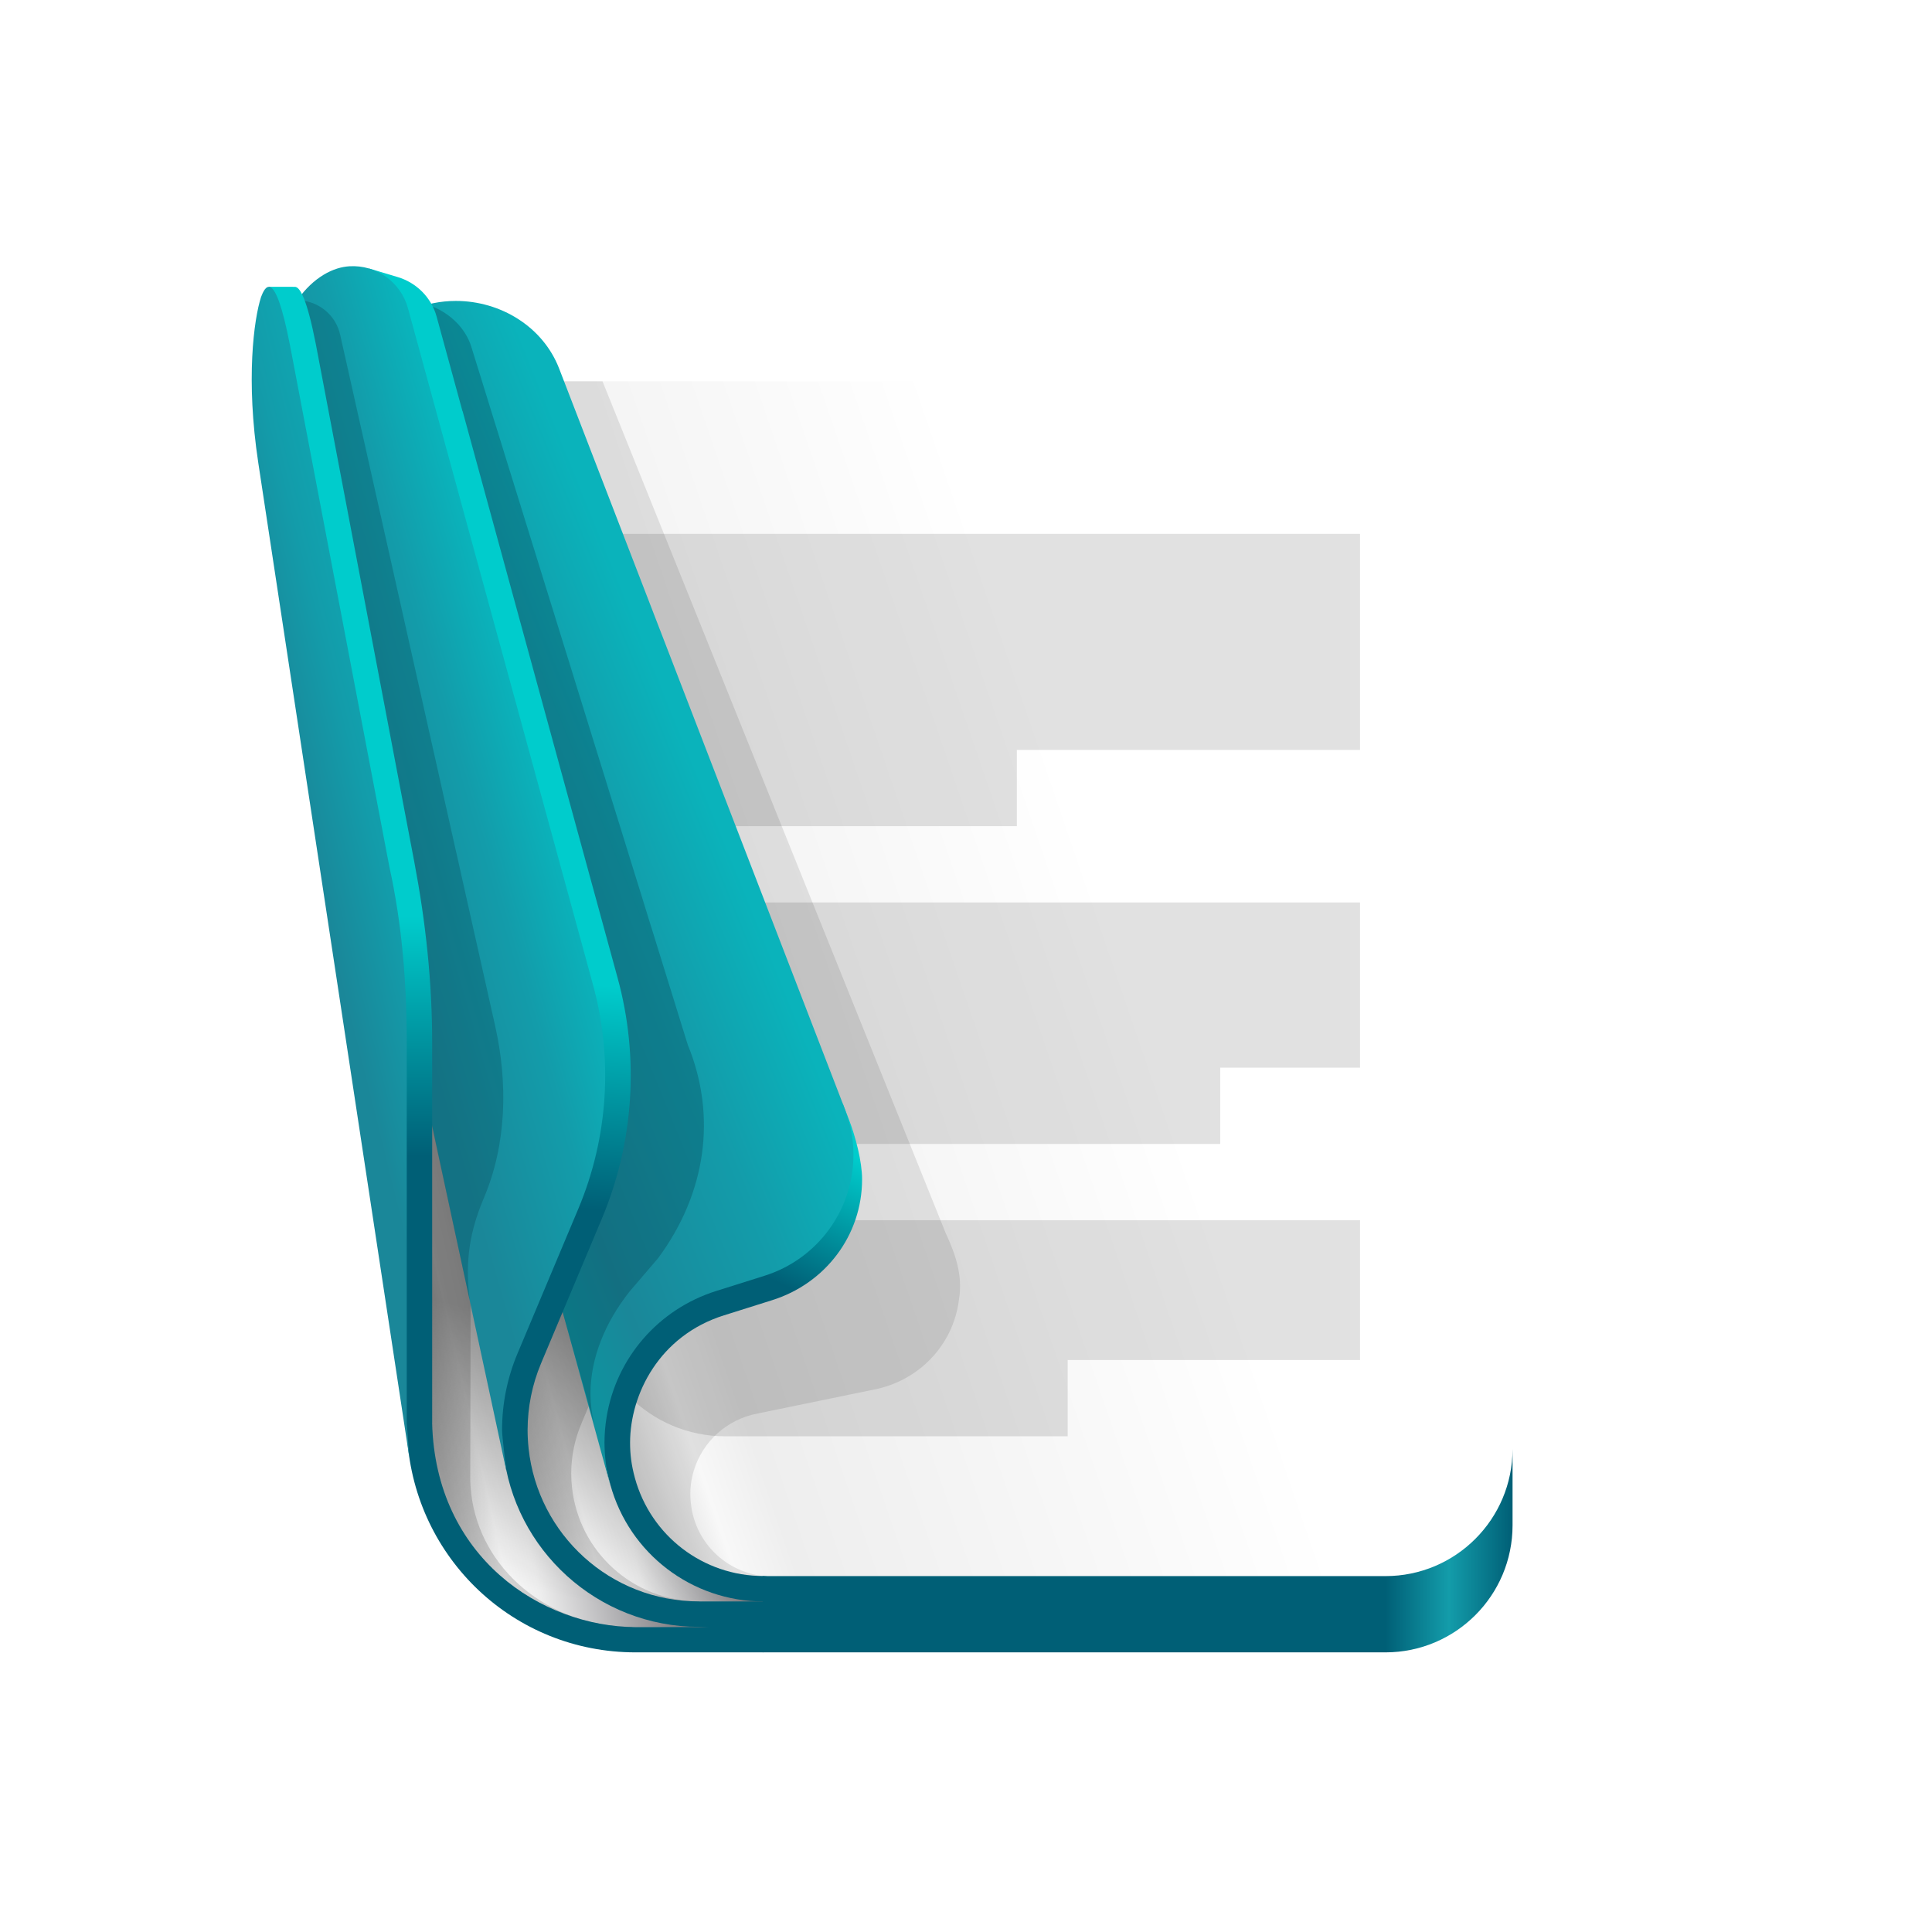
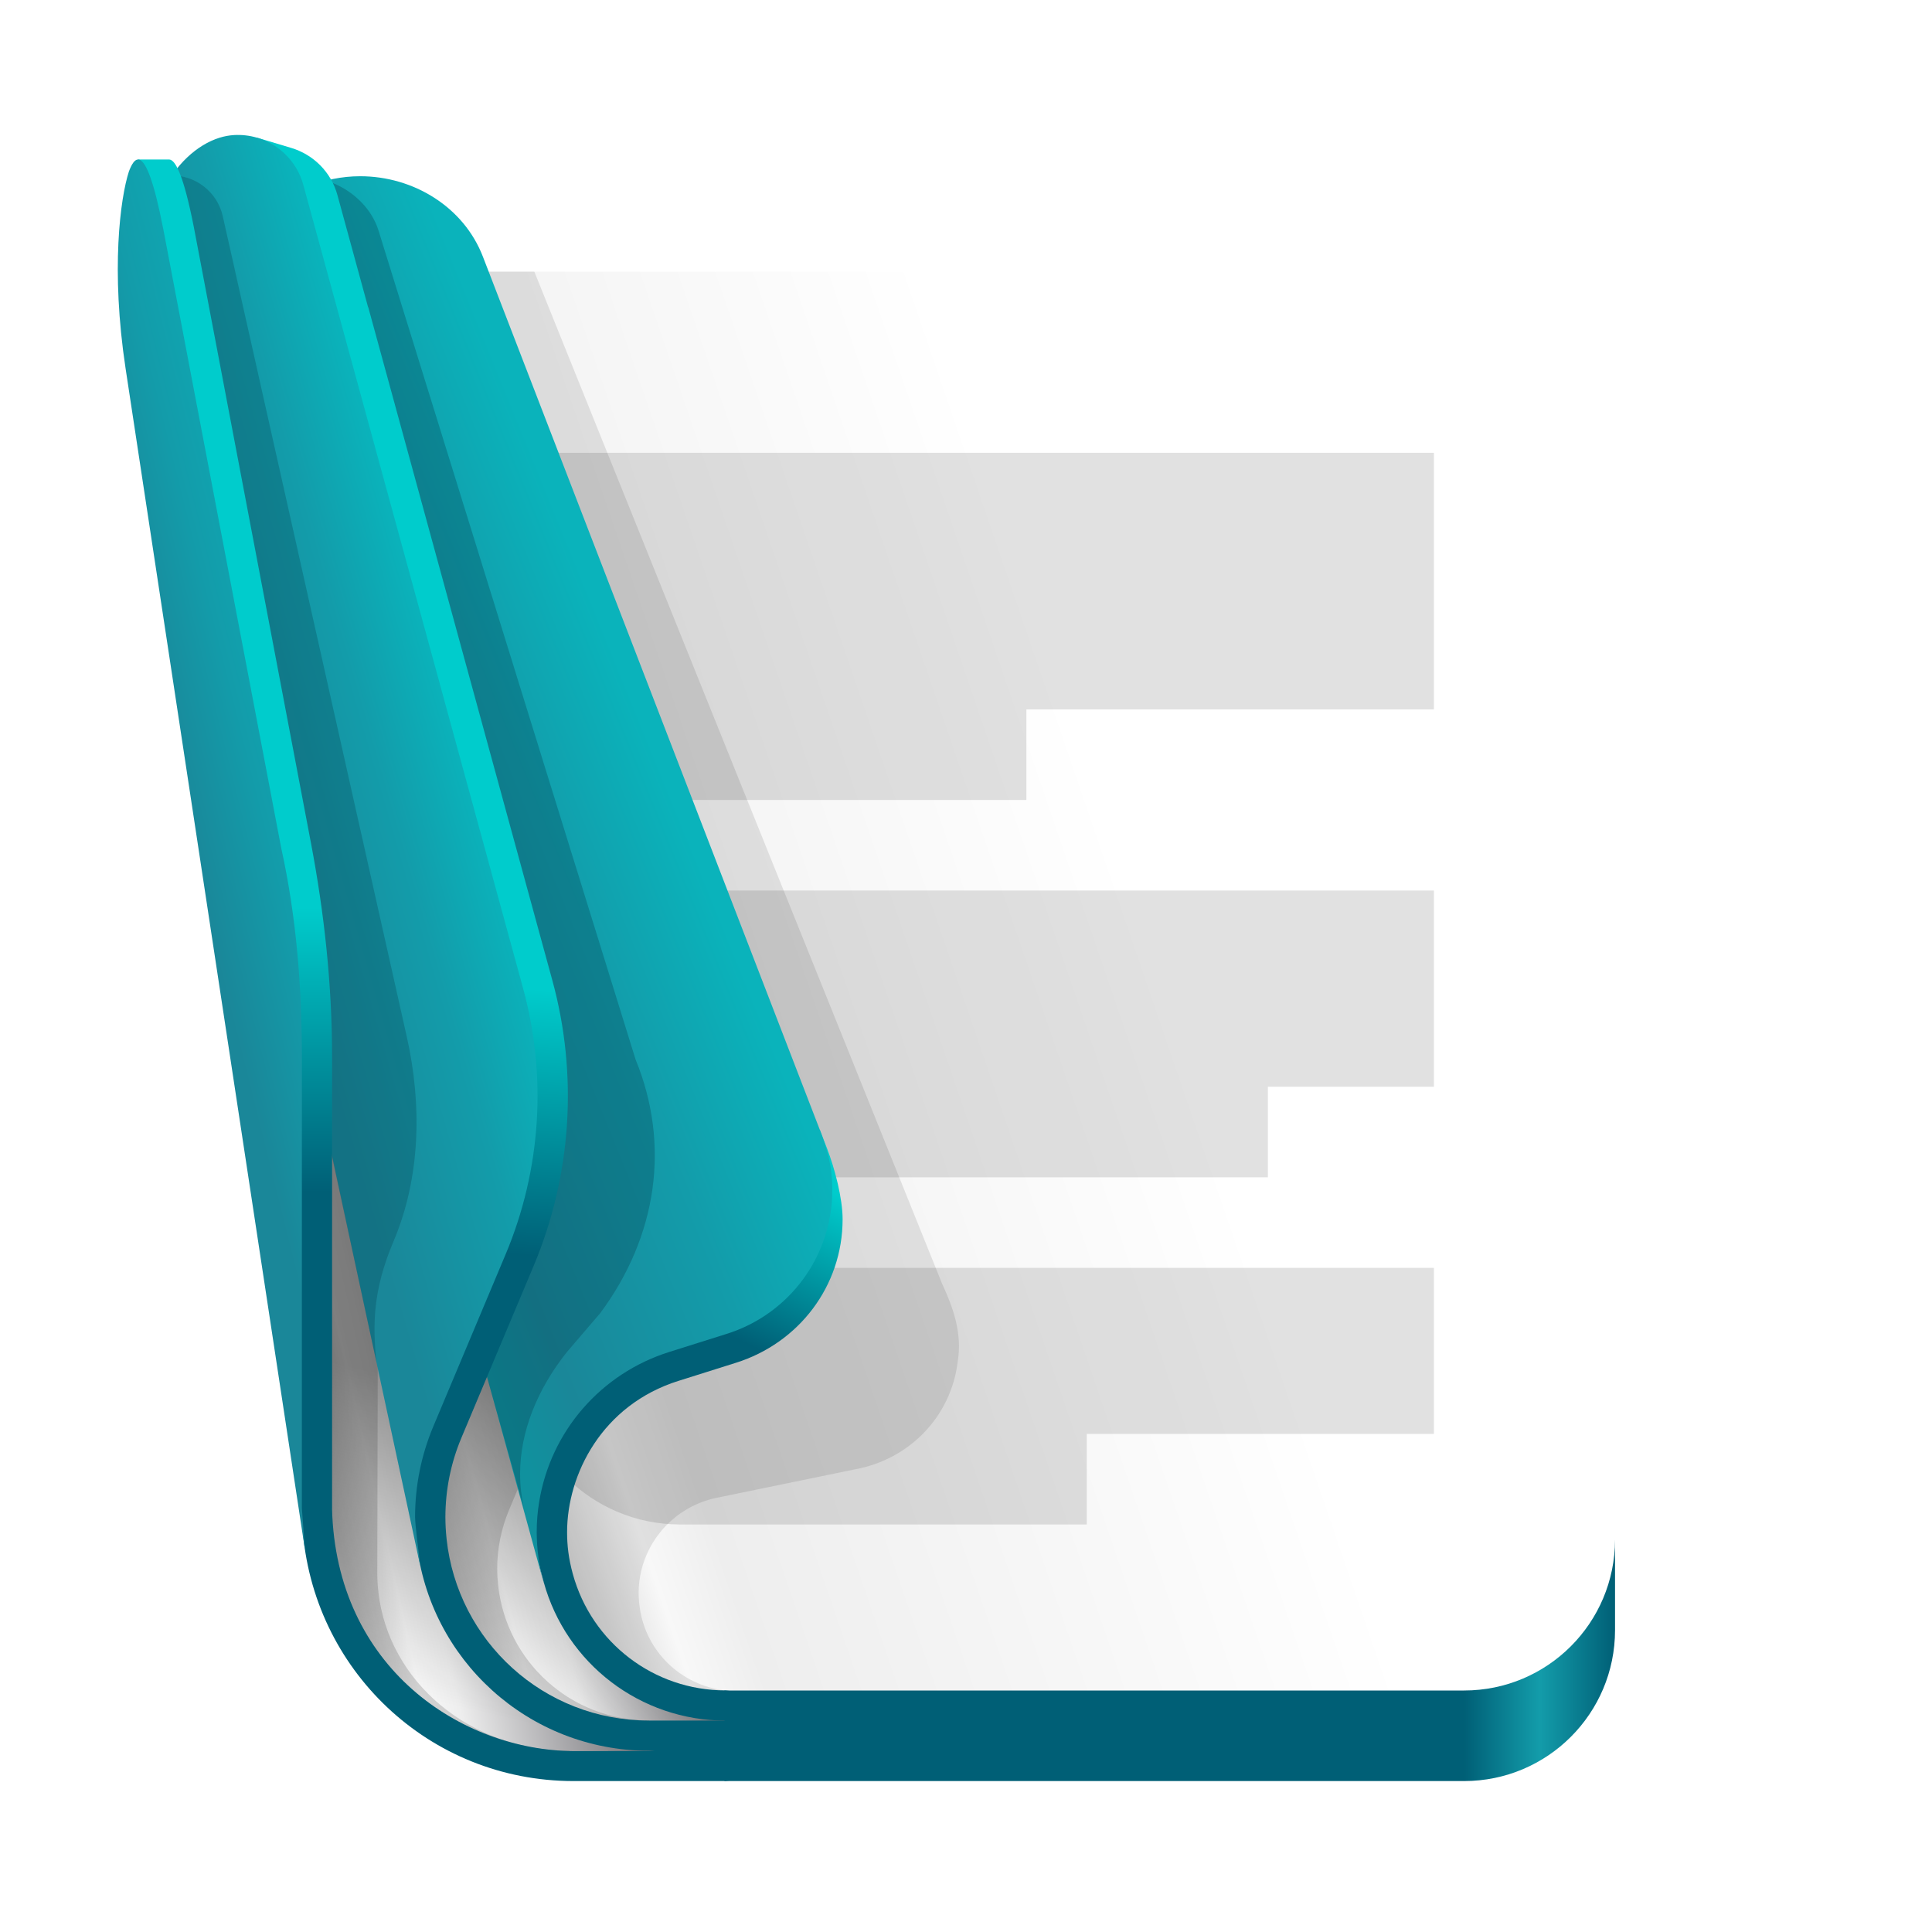
- <svg xmlns="http://www.w3.org/2000/svg" width="128px" height="128px" version="1.1" viewBox="-12 -12 152 152">
+ <svg xmlns="http://www.w3.org/2000/svg" width="128px" height="128px" version="1.1" viewBox="0 0 128 128">
  <defs>
    <linearGradient id="g" x1="22.502" x2="23.654" y1="251.09" y2="233.48" gradientTransform="translate(10.998 -168)" gradientUnits="userSpaceOnUse">
      <stop stop-color="#005f76" offset="0" />
      <stop stop-color="#0cc" offset="1" />
    </linearGradient>
    <linearGradient id="i" x1="19.932" x2="19.932" y1="248" y2="229.1" gradientTransform="translate(.000438 -169)" gradientUnits="userSpaceOnUse">
      <stop stop-color="#005f76" offset="0" />
      <stop stop-color="#0cc" offset="1" />
    </linearGradient>
    <linearGradient id="f" x1="37.131" x2="42.115" y1="254.38" y2="244" gradientTransform="translate(10.999 -166)" gradientUnits="userSpaceOnUse">
      <stop stop-color="#005f76" offset="0" />
      <stop stop-color="#0cc" offset="1" />
    </linearGradient>
  </defs>
  <linearGradient id="a" x1="22.004" x2="51.079" y1="99.91" y2="93.36" gradientUnits="userSpaceOnUse">
    <stop stop-color="#d1d1d1" offset="0" />
    <stop stop-color="#f8f8f8" offset=".1" />
    <stop stop-color="#eee" offset=".178" />
    <stop stop-color="#77767b" offset=".543" />
  </linearGradient>
  <linearGradient id="b" x1="32.671" x2="27.958" y1="92.68" y2="112.54" gradientUnits="userSpaceOnUse">
    <stop stop-opacity=".401" offset="0" />
    <stop stop-opacity="0" offset="1" />
  </linearGradient>
  <linearGradient id="c" x1="29.218" x2="51.079" y1="101.77" y2="95.92" gradientUnits="userSpaceOnUse">
    <stop stop-color="#d1d1d1" offset="0" />
    <stop stop-color="#f8f8f8" offset=".136" />
    <stop stop-color="#eee" offset=".272" />
    <stop stop-color="#77767b" offset=".671" />
    <stop stop-color="#f5f5f5" offset="1" />
  </linearGradient>
  <linearGradient id="d" x1="43.006" x2="34.171" y1="97.21" y2="112" gradientUnits="userSpaceOnUse">
    <stop stop-opacity=".4" offset="0" />
    <stop stop-opacity="0" offset="1" />
  </linearGradient>
  <linearGradient id="e" x1="35.722" x2="83.388" y1="99.5" y2="83.2" gradientUnits="userSpaceOnUse">
    <stop stop-color="#d1d1d1" offset="0" />
    <stop stop-color="#f8f8f8" offset=".111" />
    <stop stop-color="#eee" offset=".204" />
    <stop stop-color="#fff" offset="1" />
  </linearGradient>
  <linearGradient id="h" x1="31.342" x2="55.144" y1="88.5" y2="78.84" gradientUnits="userSpaceOnUse">
    <stop stop-color="#10919e" offset="0" />
    <stop stop-color="#1a8799" offset=".18" />
    <stop stop-color="#139caa" offset=".649" />
    <stop stop-color="#0ab3bb" offset="1" />
  </linearGradient>
  <linearGradient id="j" x1="18.257" x2="32.106" y1="58.64" y2="54.64" gradientUnits="userSpaceOnUse">
    <stop stop-color="#1a8799" offset="0" />
    <stop stop-color="#139caa" offset=".603" />
    <stop stop-color="#0ab3bb" offset="1" />
  </linearGradient>
  <linearGradient id="l" x1="13.934" x2="27.75" y1="61.82" y2="58.38" gradientUnits="userSpaceOnUse">
    <stop stop-color="#1a8799" offset="0" />
    <stop stop-color="#139caa" offset=".375" />
    <stop stop-color="#0ab3bb" offset="1" />
  </linearGradient>
  <linearGradient id="m" x1="97" x2="107" y1="-279" y2="-279" gradientTransform="matrix(1 0 0 -1 0 -169)" gradientUnits="userSpaceOnUse">
    <stop stop-color="#005f76" offset="0" />
    <stop stop-color="#139caa" offset=".5" />
    <stop stop-color="#005f76" offset="1" />
  </linearGradient>
  <path d="m45.984 70.906h-25.047v29.191c-0.016 8.449 5.988 16.945 18.496 16.934l6.566-0.012z" fill="url(#a)" />
  <path d="m25.066 73.578h-4.062v26.551c0 8.559 7.434 16.871 16.004 16.871l0.742-1.008c-6.644 0-11.996-4.59-12.68-10.492v-0.004h0.004c-0.051-0.422-0.078-0.84-0.078-1.258z" fill-opacity=".15" />
  <path d="m18.191 74.031 2.809 25.969c0 9.234 7 17 17.035 17h7.965v-43z" fill="url(#b)" />
  <path d="m28.488 87.27v13.07c-0.062 4.769 2.398 9.449 6.344 12.137 2.746 1.875 6.102 2.691 9.398 2.523l6.848-0.016v-27.715z" fill="url(#c)" />
  <path d="m25.105 85.23 3.383 15.266c0 8.016 6.496 14.512 14.52 14.512v-1.023c-5.215 0-9.473-3.926-10.008-8.98v-0.004c-0.039-0.355-0.059-0.715-0.059-1.074 0-1.336 0.27-2.66 0.789-3.898l4.977-11.848z" fill-opacity=".15" />
  <path d="m28.5 100.47c-0.07 5.398 3.184 10.645 8.031 13.004 2.484 1.293 5.332 1.641 8.102 1.523h3.367v-28h-20.25z" fill="url(#d)" />
  <path d="m30.516 18 6.059 81.5c-0.102 0.617-0.152 1.238-0.152 1.863 0 6.426 5.211 11.637 11.641 11.637h48.938c5.523 0 10-4.477 10-10v-75c0-5.523-4.477-10-10-10z" fill="url(#e)" />
  <g fill-opacity=".12">
    <path d="m68 47v6h-37v-23h64v17z" />
    <path d="m84 72v6h-53v-19h64v13z" />
    <path d="m72 101v-6h23v-11h-60.617v6.328c0 5.894 4.777 10.672 10.672 10.672z" />
  </g>
  <path d="m35.402 18h-17.641l18.82 81.5c-0.102 0.613-0.152 1.238-0.152 1.859 0 6.426 5.207 11.633 11.633 11.633l-0.062-1c-2.894-0.355-5.199-2.578-5.613-5.461-0.145-0.98-0.078-1.879 0.176-2.758 0.684-2.352 2.629-4.117 5.066-4.57l9.051-1.863c3.566-0.66 6.328-3.484 6.769-7.117 0.309-1.879-0.277-3.543-1.043-5.199z" fill-opacity=".1" />
  <path d="m36.02 104.81c1.488 5.422 6.418 9.18 12.039 9.184l8.941 1v-2l-8.941-1c-4.731-0.004-8.855-3.148-10.109-7.715-0.285-1.047-0.379-1.891-0.379-2.777 0.004-3.809 2.301-8.422 7.391-10.02h0.004l3.781-1.191c4.18-1.309 7.078-5.094 7.078-9.516 0-1.383-0.52-3.359-1.027-4.676l-0.484-1.254-2.148 0.531 0.992 2.176c0.441 1.02-0.332 2.117-0.332 3.223 0 3.555-2.285 5.547-5.676 6.609l-3.785 1.191c-4.543 1.43-7.875 3.269-8.633 7.93-0.312 1.938 0.852 6.715 1.289 8.305zm0 0" fill="url(#f)" stop-color="#000000" stroke-linecap="round" stroke-linejoin="round" />
  <path d="m23.863 11.676c-4.894 0-8.863 3.969-8.863 8.863l-0.625 5.625 21.652 78.723v-0.016c-0.004-0.02-0.012-0.043-0.016-0.062-0.191-0.715-0.266-1.094-0.34-1.645-0.074-0.551-0.109-1.105-0.113-1.664 0-0.668 0.055-1.34 0.164-2 0.758-4.668 4.086-8.508 8.633-9.934l3.781-1.191c4.176-1.309 7.008-5.168 7.008-9.539 0-0.742-0.082-1.477-0.246-2.195-0.156-0.613-0.363-1.215-0.586-1.797l-22.32-57.844c-1.27-3.289-4.598-5.324-8.129-5.324z" fill="url(#h)" />
  <path d="m22.055 12.129c-5.094 0.461-9.715 5.625-9.715 10.84l0.66 0.031 21.738 77c-0.188-0.781-0.281-1.57-0.281-2.367 0.004-2.773 1.133-5.578 3.09-8.043l2.219-2.59c3.797-5.121 4.644-11.188 2.348-16.789l-17.031-54.922c-0.453-1.473-1.672-2.609-3.027-3.16z" fill="#003446" fill-opacity=".28" />
  <path d="m33.664 65.477c1.598 5.836 1.191 12.039-1.152 17.617l-4.793 11.406c-0.953 2.457-0.504 5.121-0.121 7.656 0.824 7.777 7.406 13.836 15.406 13.836l13.996 1v-3h-13.996c-6.992 0-12.695-5.269-13.418-12.043v-0.008c-0.051-0.477-0.078-0.961-0.078-1.441 0.004-1.793 0.359-3.566 1.055-5.227l4.793-11.406c2.516-5.992 2.953-12.652 1.238-18.918l-12.199-44.605-0.012-0.004-2.027-7.414c-0.418-1.535-1.602-2.691-3.07-3.129l-2.246-0.672-1.203 2.672 2.816 0.938c0.492 0.461 0.867 1.062 1.059 1.758l4.41 16.109zm0 0" fill="url(#g)" stop-color="#000000" stroke-linecap="round" stroke-linejoin="round" />
  <path d="m33.504 83.09c2.34-5.578 2.746-11.777 1.152-17.613l-14.559-53.223c-0.559-2.055-2.484-3.434-4.609-3.305-0.312 0.02-0.629 0.078-0.945 0.176-2.953 0.922-5.91 5.254-4.519 11.734l17.824 82.914c-0.062-0.551-0.348-2.719-0.348-3.273 0-2.059 0.41-4.098 1.211-6.004z" fill="url(#j)" />
  <path d="m10.457 23.281 14.488 66.996c-0.27-2.496-0.238-4.809 1.121-8.02 1.805-4.25 1.895-9.07 0.887-13.559l-12.191-54.367c-0.355-1.594-1.789-2.727-3.426-2.703z" fill="#003446" fill-opacity=".25" />
  <path d="m9.148 10.566 0.18 3.871 8.672 55.578 1.938 29.871s0.074 0.848 0.102 1.27c0.629 9.434 8.363 16.844 17.961 16.844h10l9-1v-1l-19 0.016c-7.418-0.051-15.742-5.496-16.004-16.086h0.004v-29.918c0-4.785-0.516-9.512-1.402-14.176l-7.754-40.777c-0.703-3.57-1.246-4.484-1.641-4.492z" fill="url(#i)" stop-color="#000000" stroke-linejoin="round" />
  <path d="m10.809 15.129 7.828 41.082c1 4.535 1.363 9.164 1.363 13.809v29.914l0.207 2.758-11.887-78.281c-0.992-6.539-0.348-11.293 0.219-13.047 0.273-0.715 1.051-2.516 2.269 3.766z" fill="url(#l)" />
  <path d="m107 102c0 5.523-4.477 10-10 10h-49v6h49c5.523 0 10-4.477 10-10z" fill="url(#m)" />
</svg>
